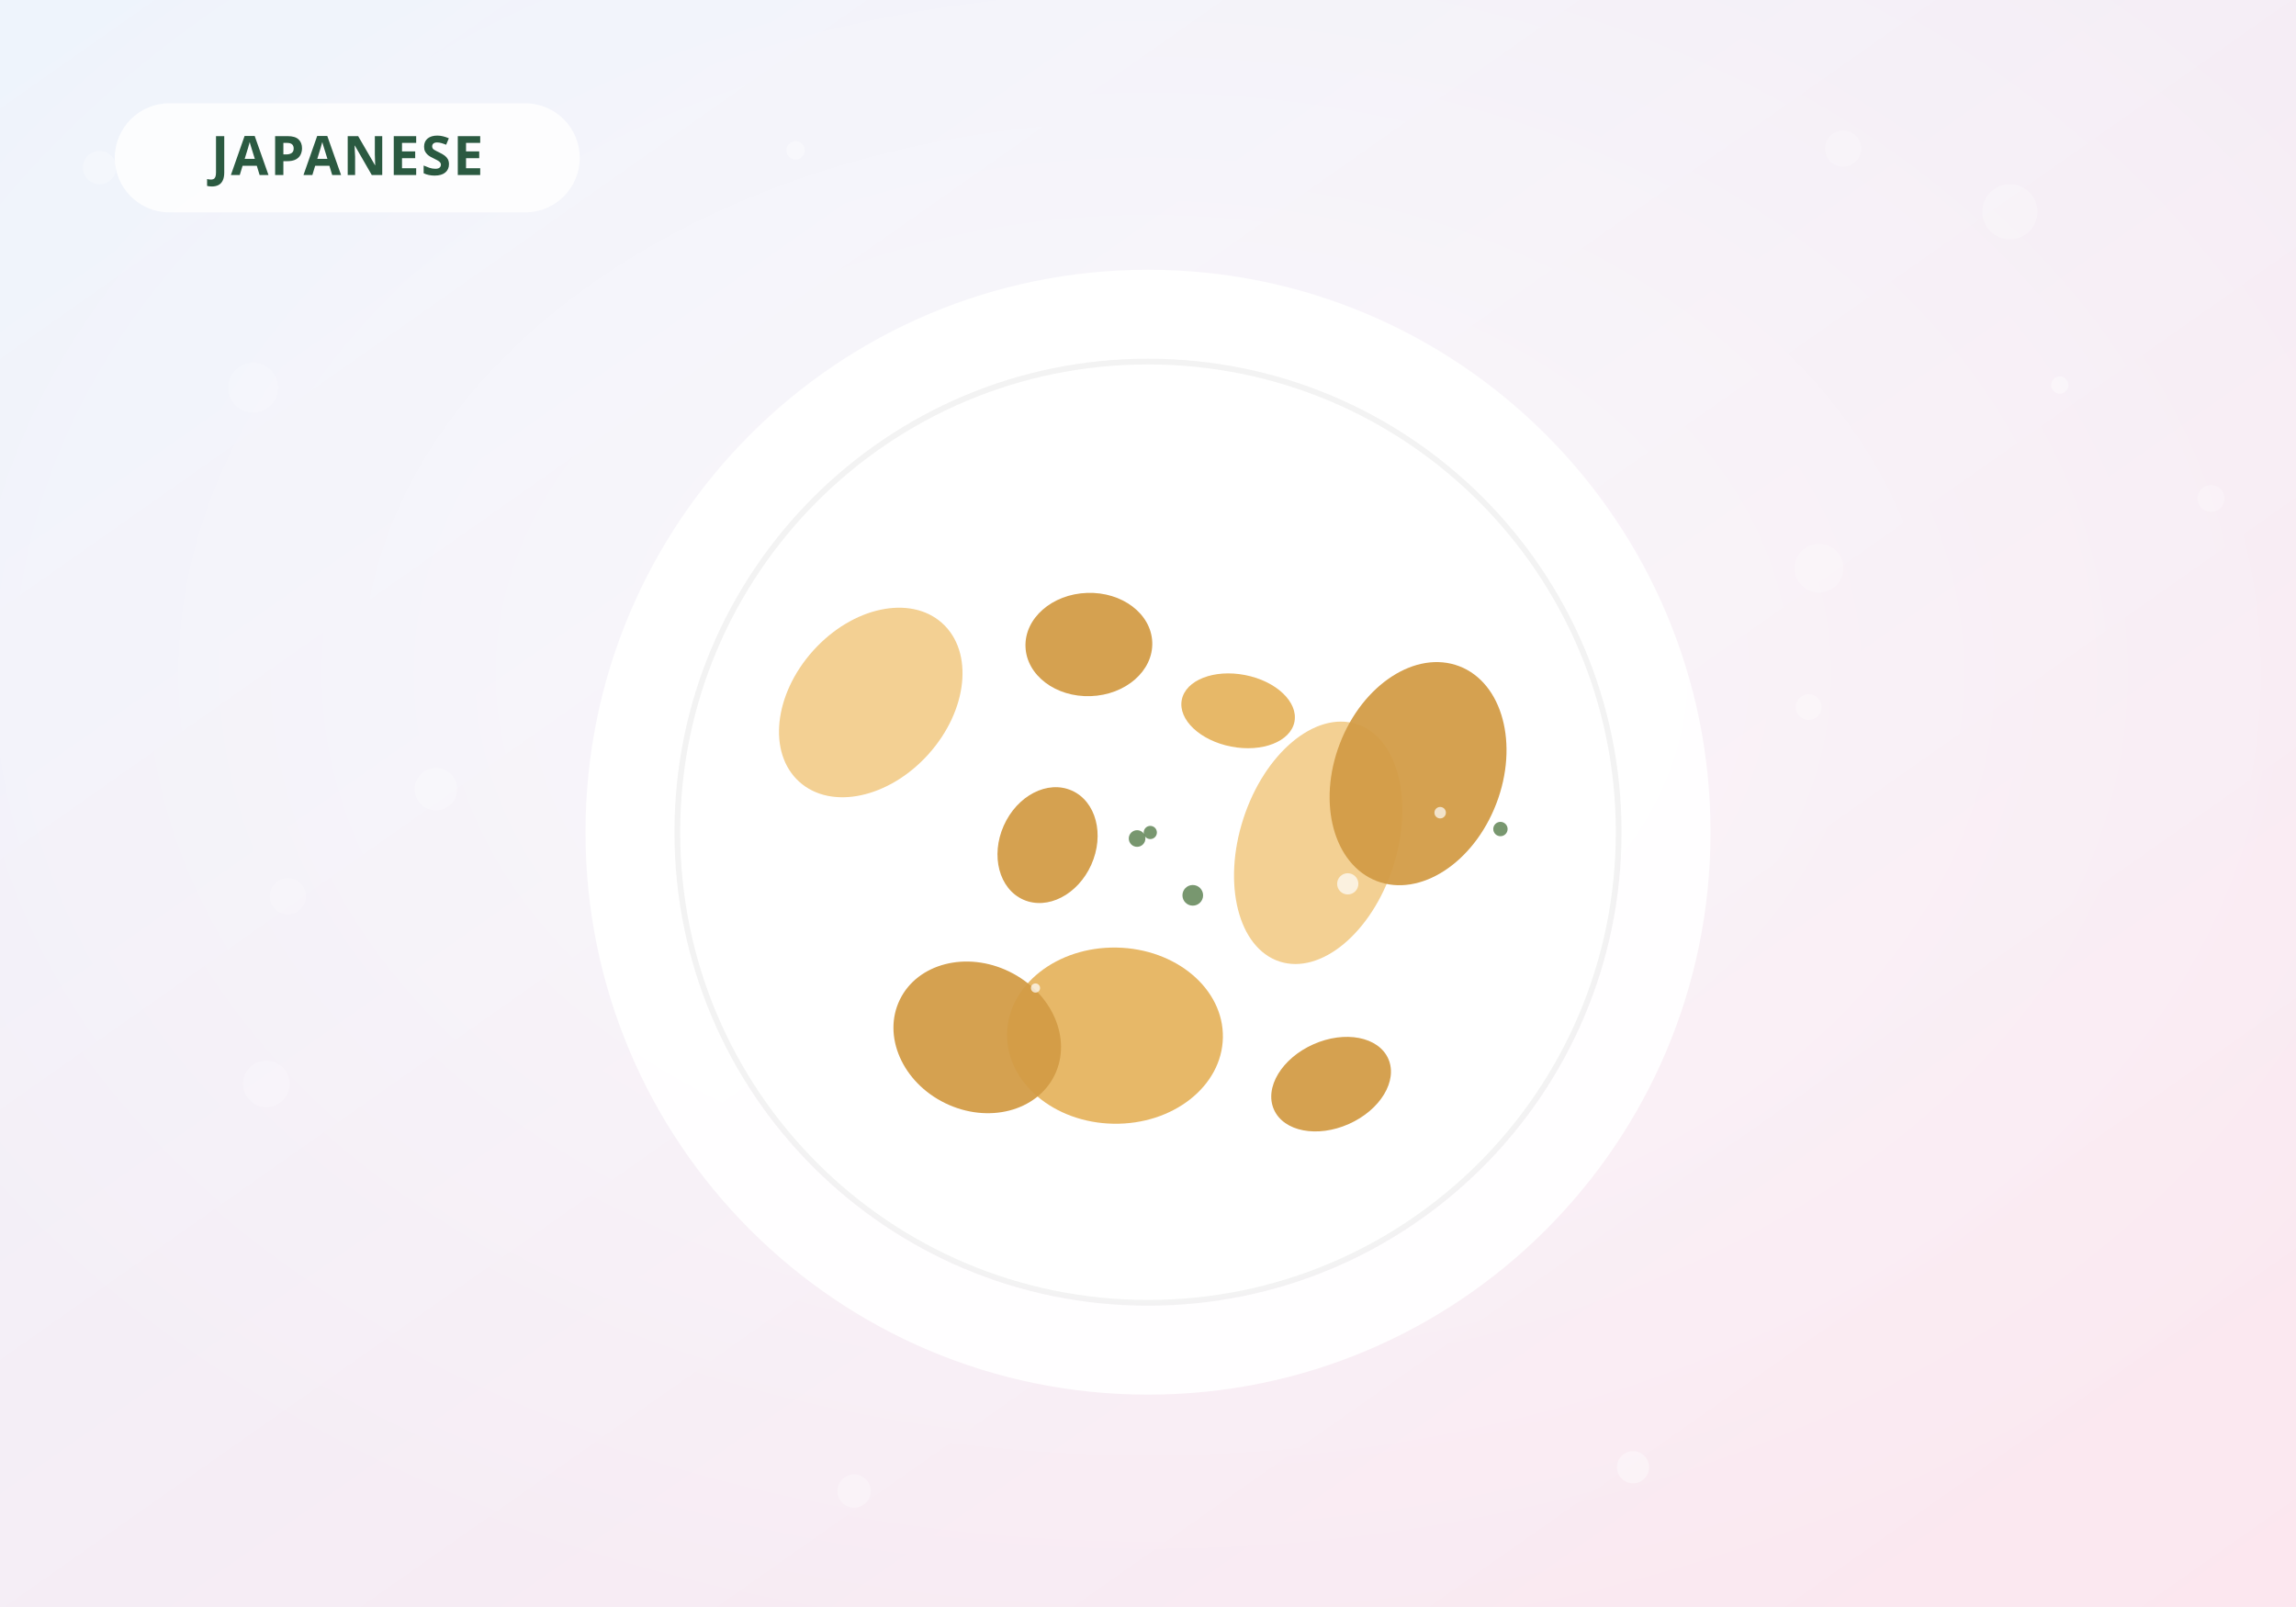
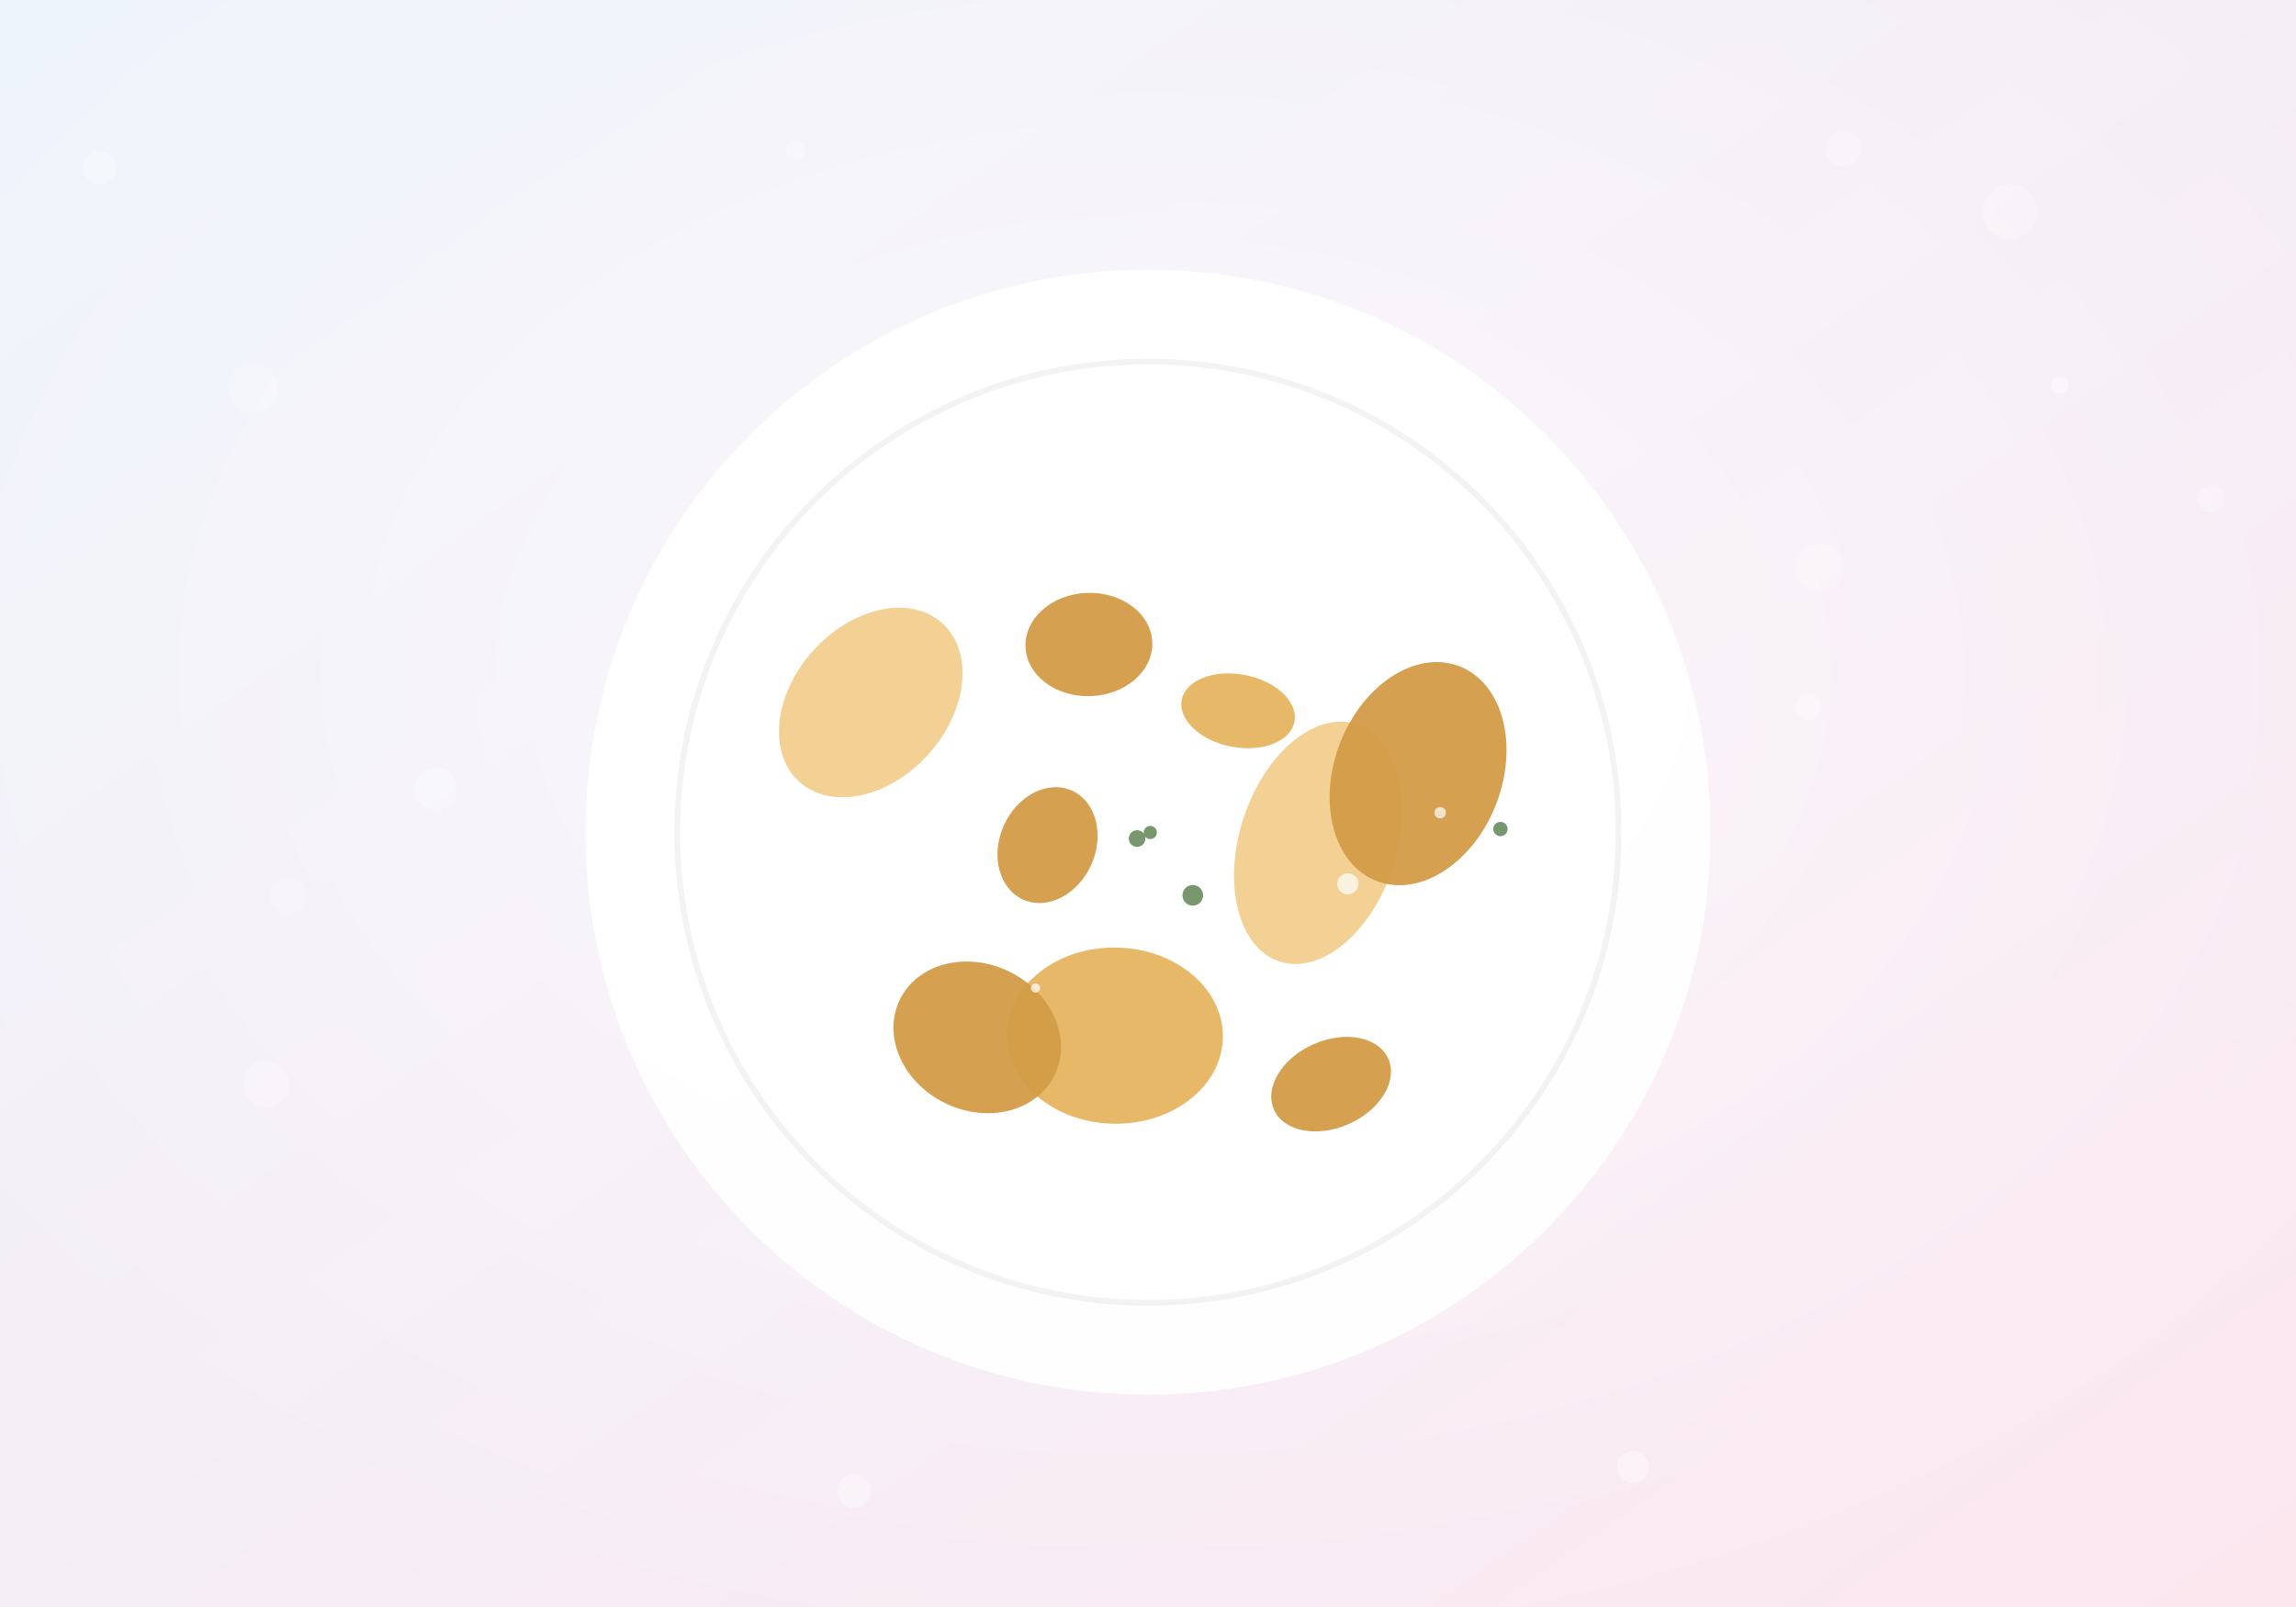
<svg xmlns="http://www.w3.org/2000/svg" viewBox="0 0 800 560" width="800" height="560" role="img" aria-label="Chicken Karaage">
  <defs>
    <linearGradient id="bg" x1="0" y1="0" x2="1" y2="1">
      <stop offset="0%" stop-color="#eef4fc" />
      <stop offset="100%" stop-color="#fce7ef" />
    </linearGradient>
    <radialGradient id="glow" cx="50%" cy="42%" r="62%">
      <stop offset="0%" stop-color="#ffffff" stop-opacity="0.55" />
      <stop offset="100%" stop-color="#ffffff" stop-opacity="0" />
    </radialGradient>
  </defs>
  <rect width="800" height="560" fill="url(#bg)" />
  <rect width="800" height="560" fill="url(#glow)" />
  <circle cx="717.7" cy="134.2" r="3.0" fill="#ffffff" opacity="0.38" />
  <circle cx="34.7" cy="58.4" r="5.8" fill="#ffffff" opacity="0.28" />
  <circle cx="569.0" cy="511.3" r="5.6" fill="#ffffff" opacity="0.39" />
  <circle cx="642.2" cy="51.8" r="6.3" fill="#ffffff" opacity="0.23" />
  <circle cx="297.6" cy="519.6" r="5.8" fill="#ffffff" opacity="0.30" />
  <circle cx="630.2" cy="246.4" r="4.5" fill="#ffffff" opacity="0.28" />
  <circle cx="633.8" cy="198.0" r="8.5" fill="#ffffff" opacity="0.21" />
  <circle cx="277.2" cy="52.4" r="3.2" fill="#ffffff" opacity="0.36" />
  <circle cx="92.8" cy="377.7" r="8.1" fill="#ffffff" opacity="0.24" />
  <circle cx="100.3" cy="312.3" r="6.3" fill="#ffffff" opacity="0.19" />
  <circle cx="770.4" cy="173.7" r="4.7" fill="#ffffff" opacity="0.25" />
  <circle cx="88.2" cy="135.1" r="8.7" fill="#ffffff" opacity="0.19" />
  <circle cx="700.3" cy="73.8" r="9.6" fill="#ffffff" opacity="0.26" />
  <circle cx="151.9" cy="275.0" r="7.4" fill="#ffffff" opacity="0.25" />
  <circle cx="400" cy="290" r="196" fill="#ffffff" opacity="0.96" />
  <circle cx="400" cy="290" r="164" fill="#ffffff" />
  <circle cx="400" cy="290" r="164" fill="none" stroke="#000000" stroke-opacity="0.05" stroke-width="2" />
  <ellipse cx="459.3" cy="293.7" rx="43.5" ry="27.4" fill="#f2cd8c" opacity="0.94" transform="rotate(108 459.3 293.7)" />
  <ellipse cx="463.8" cy="377.8" rx="21.8" ry="15.2" fill="#d29b45" opacity="0.94" transform="rotate(156 463.8 377.8)" />
  <ellipse cx="388.5" cy="360.9" rx="37.6" ry="30.7" fill="#e6b45f" opacity="0.94" transform="rotate(1 388.5 360.9)" />
  <ellipse cx="340.5" cy="361.5" rx="30.0" ry="25.5" fill="#d29b45" opacity="0.94" transform="rotate(26 340.5 361.5)" />
  <ellipse cx="365.0" cy="294.5" rx="20.8" ry="16.7" fill="#d29b45" opacity="0.94" transform="rotate(114 365.0 294.5)" />
  <ellipse cx="303.4" cy="244.8" rx="37.2" ry="27.0" fill="#f2cd8c" opacity="0.94" transform="rotate(132 303.4 244.8)" />
  <ellipse cx="379.4" cy="224.6" rx="22.1" ry="18.0" fill="#d29b45" opacity="0.94" transform="rotate(178 379.4 224.6)" />
  <ellipse cx="431.4" cy="247.7" rx="20.0" ry="12.7" fill="#e6b45f" opacity="0.94" transform="rotate(11 431.4 247.7)" />
  <ellipse cx="494.1" cy="269.6" rx="40.1" ry="29.2" fill="#d29b45" opacity="0.94" transform="rotate(111 494.1 269.6)" />
  <circle cx="501.8" cy="283.2" r="2.0" fill="#ffffff" opacity="0.7" />
  <circle cx="308.5" cy="339.0" r="3.5" fill="#ffffff" opacity="0.7" />
  <circle cx="522.8" cy="288.9" r="2.5" fill="#3f6b32" opacity="0.7" />
  <circle cx="298.4" cy="310.0" r="3.3" fill="#ffffff" opacity="0.7" />
  <circle cx="414.2" cy="280.5" r="2.3" fill="#ffffff" opacity="0.7" />
  <circle cx="360.8" cy="344.3" r="1.6" fill="#ffffff" opacity="0.7" />
  <circle cx="342.5" cy="236.4" r="2.8" fill="#ffffff" opacity="0.7" />
  <circle cx="400.8" cy="290.1" r="2.3" fill="#3f6b32" opacity="0.7" />
  <circle cx="426.1" cy="262.5" r="2.4" fill="#ffffff" opacity="0.7" />
  <circle cx="389.6" cy="308.6" r="2.6" fill="#ffffff" opacity="0.7" />
  <circle cx="425.6" cy="304.3" r="1.9" fill="#ffffff" opacity="0.7" />
  <circle cx="424.6" cy="211.4" r="1.9" fill="#ffffff" opacity="0.7" />
  <circle cx="415.6" cy="312.0" r="3.6" fill="#3f6b32" opacity="0.7" />
  <circle cx="469.6" cy="308.0" r="3.7" fill="#ffffff" opacity="0.7" />
  <circle cx="396.2" cy="292.2" r="2.9" fill="#3f6b32" opacity="0.7" />
  <circle cx="321.9" cy="316.6" r="2.9" fill="#ffffff" opacity="0.7" />
-   <g>
-     <rect x="40" y="36" rx="19" ry="19" width="162" height="38" fill="#ffffff" opacity="0.82" />
-     <text x="121" y="61" text-anchor="middle" font-family="Segoe UI, system-ui, sans-serif" font-size="19" font-weight="700" fill="#2b5a41" letter-spacing="0.6">JAPANESE</text>
-   </g>
</svg>
